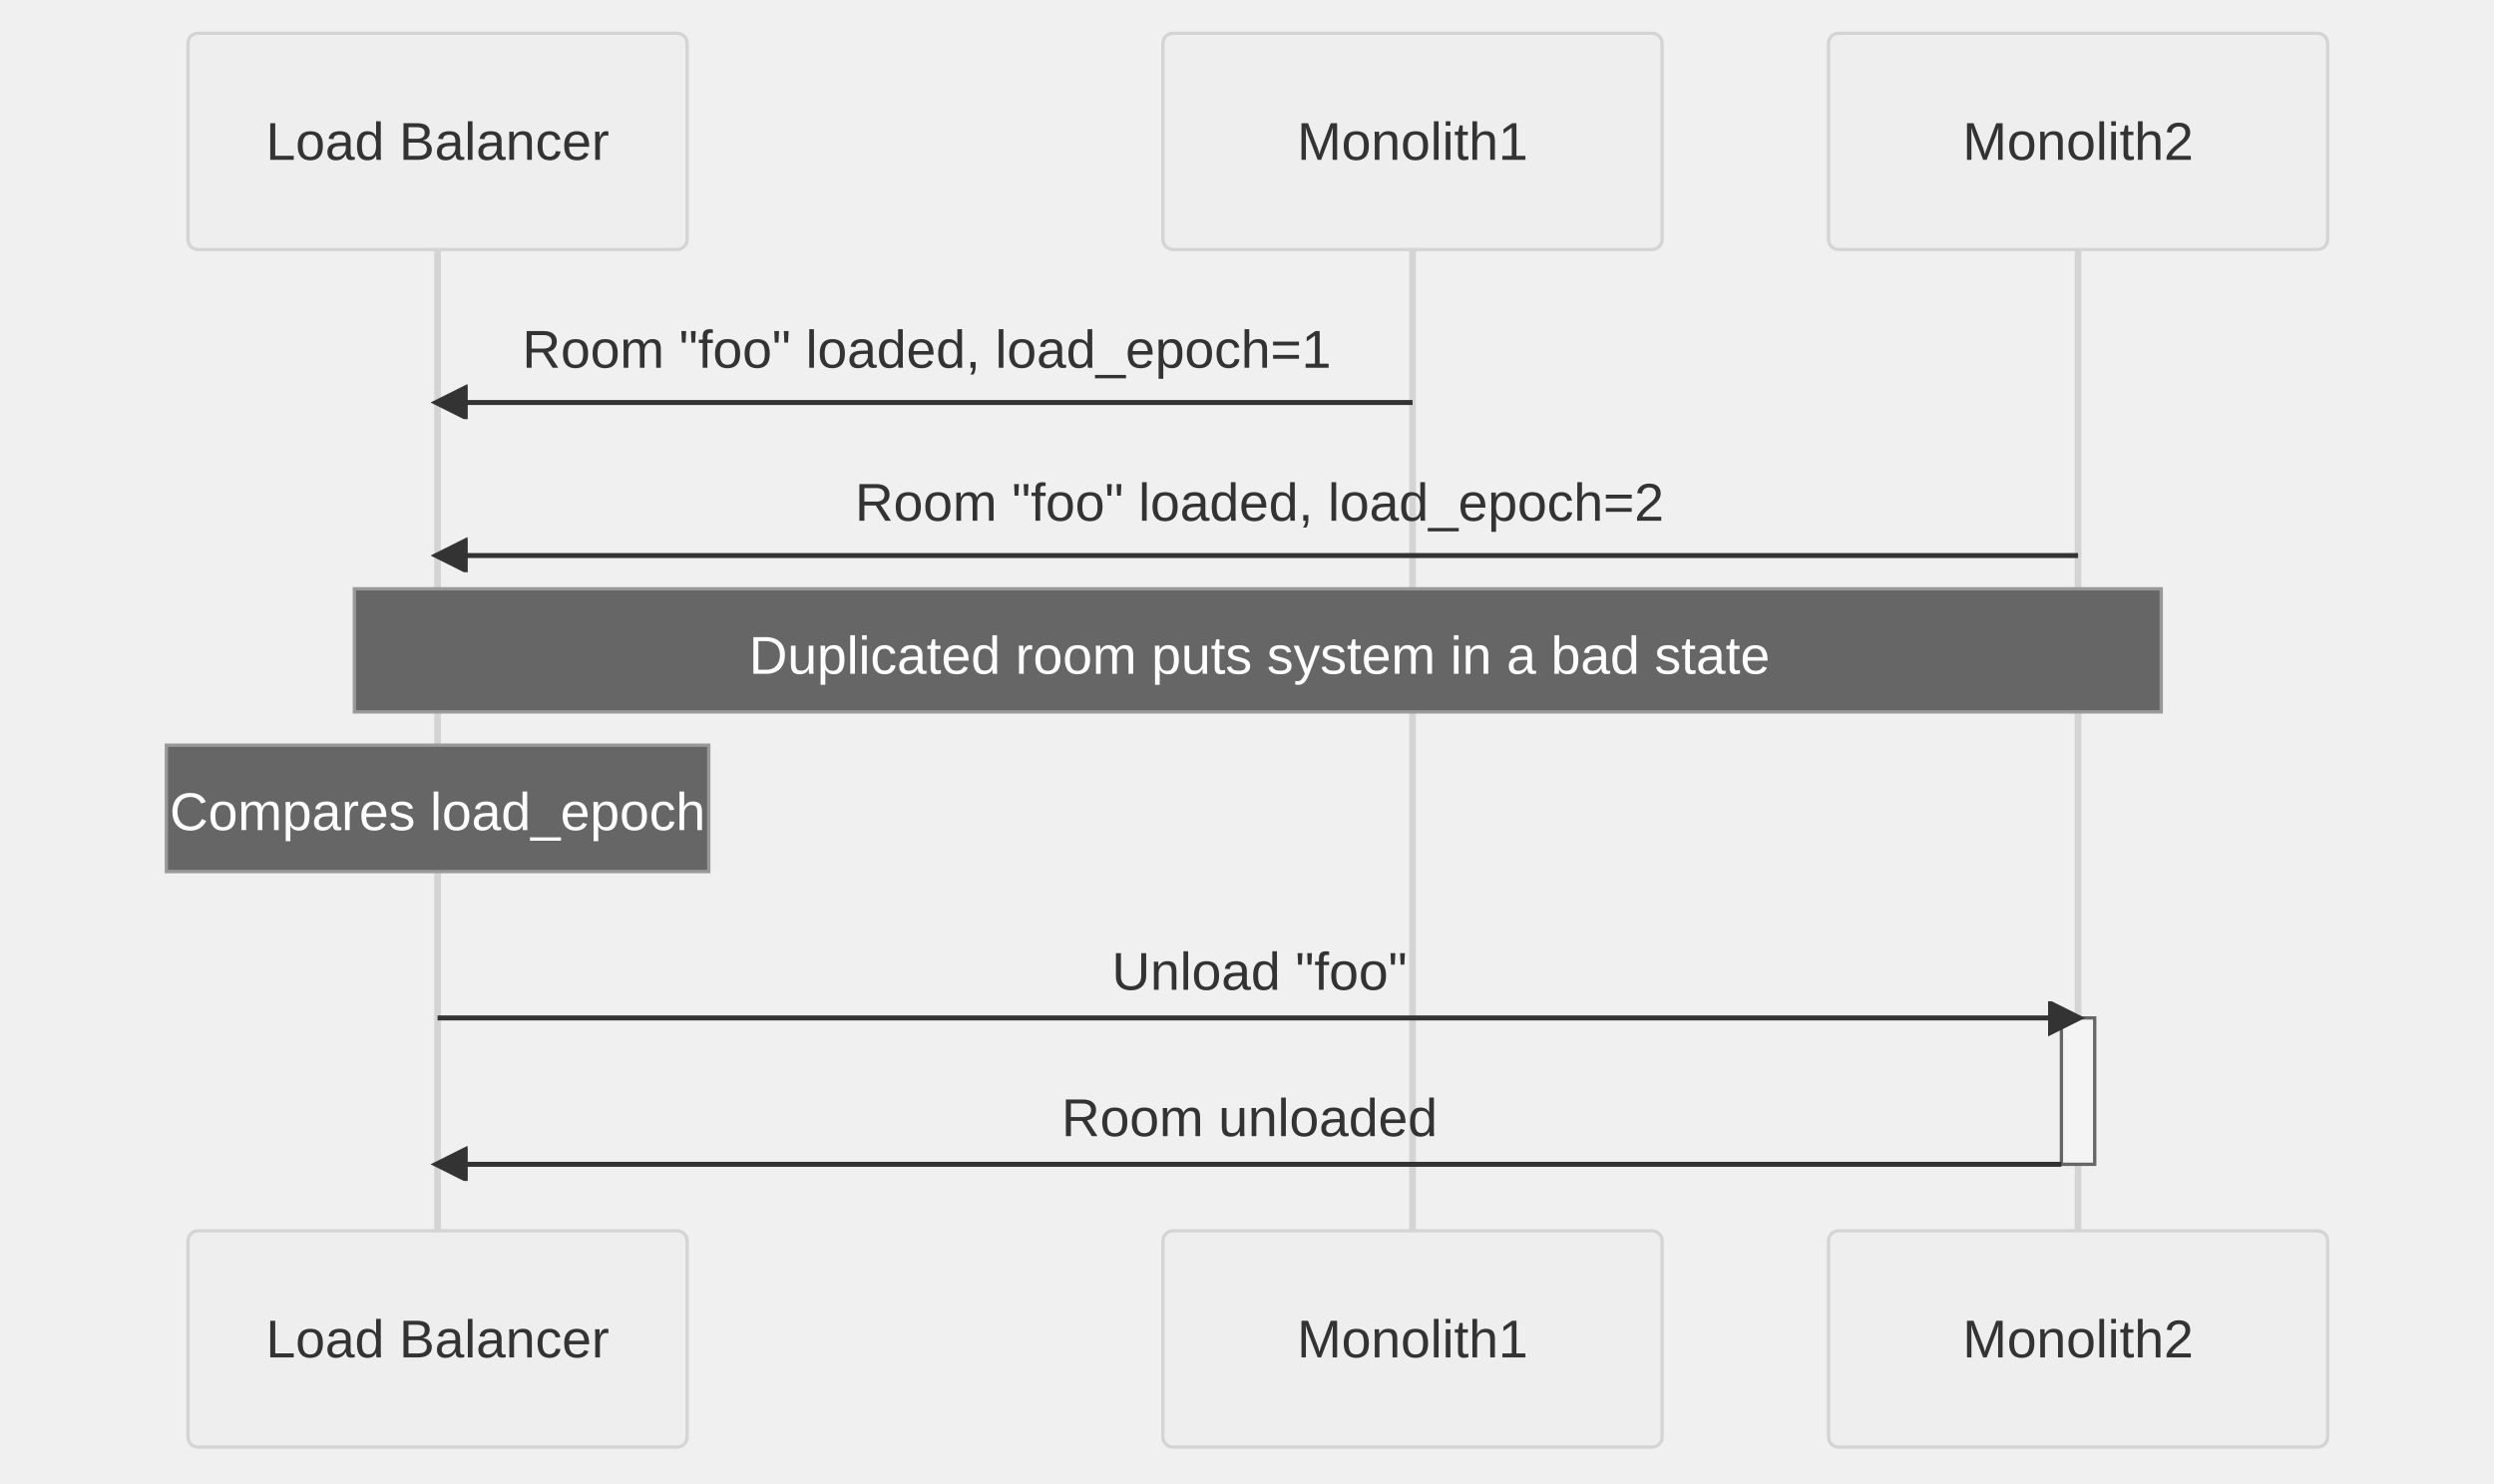
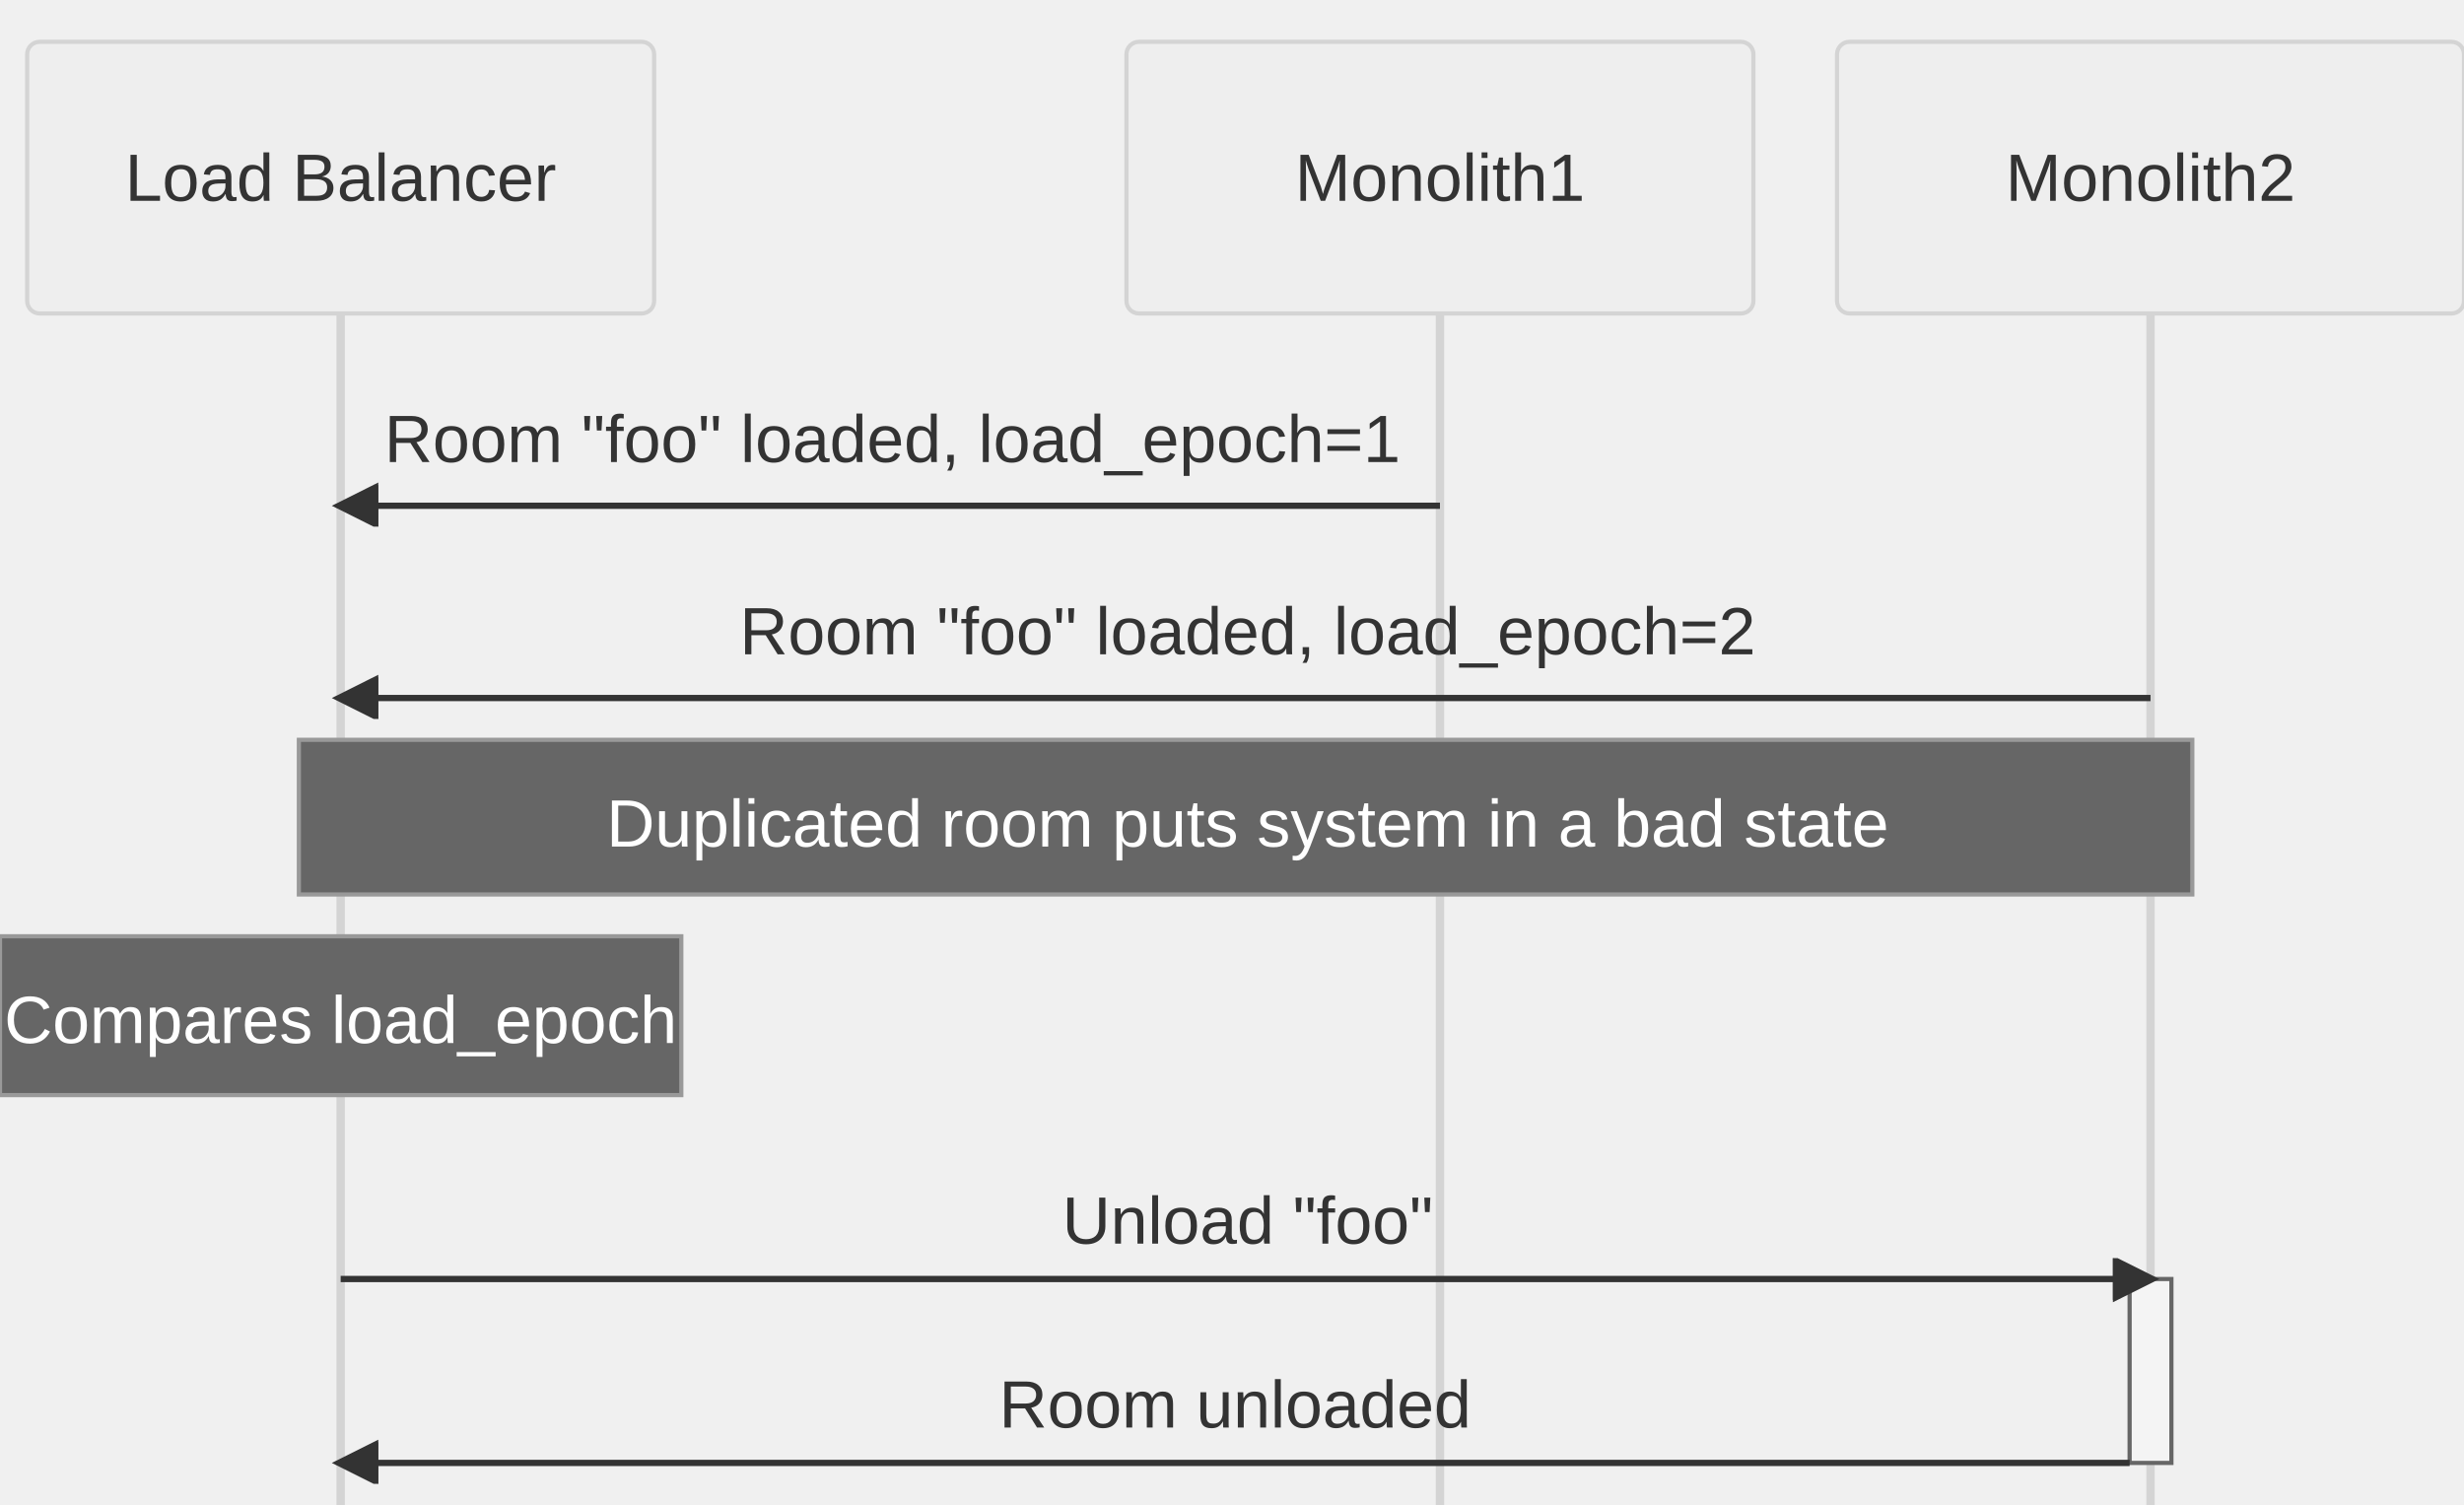
- <svg xmlns="http://www.w3.org/2000/svg" aria-roledescription="sequence" role="graphics-document document" viewBox="-56.5 -10 749.5 446" style="max-width: 749.5px; background-color: white;" width="100%" id="my-svg">
+ <svg xmlns="http://www.w3.org/2000/svg" aria-roledescription="sequence" role="graphics-document document" viewBox="-6.5 -10 589.5 360" style="max-width: 589.5px; background-color: white;" width="100%" id="my-svg">
  <g>
-     <rect class="actor" ry="3" rx="3" height="65" width="150" stroke="#666" fill="#eaeaea" y="360" x="493" />
-     <text style="text-anchor: middle; font-size: 16px; font-weight: 400;" class="actor" alignment-baseline="central" dominant-baseline="central" y="392.5" x="568">
-       <tspan dy="0" x="568">Monolith2</tspan>
-     </text>
-   </g>
-   <g>
-     <rect class="actor" ry="3" rx="3" height="65" width="150" stroke="#666" fill="#eaeaea" y="360" x="293" />
-     <text style="text-anchor: middle; font-size: 16px; font-weight: 400;" class="actor" alignment-baseline="central" dominant-baseline="central" y="392.5" x="368">
-       <tspan dy="0" x="368">Monolith1</tspan>
-     </text>
-   </g>
-   <g>
-     <rect class="actor" ry="3" rx="3" height="65" width="150" stroke="#666" fill="#eaeaea" y="360" x="0" />
-     <text style="text-anchor: middle; font-size: 16px; font-weight: 400;" class="actor" alignment-baseline="central" dominant-baseline="central" y="392.5" x="75">
-       <tspan dy="0" x="75">Load Balancer</tspan>
-     </text>
-   </g>
-   <g>
-     <line stroke="#999" stroke-width="0.5px" class="200" y2="360" x2="568" y1="5" x1="568" id="actor2" />
+     <line stroke="#999" stroke-width="0.5px" class="200" y2="2000" x2="508" y1="5" x1="508" id="actor2" />
    <g id="root-2">
-       <rect class="actor" ry="3" rx="3" height="65" width="150" stroke="#666" fill="#eaeaea" y="0" x="493" />
-       <text style="text-anchor: middle; font-size: 16px; font-weight: 400;" class="actor" alignment-baseline="central" dominant-baseline="central" y="32.5" x="568">
-         <tspan dy="0" x="568">Monolith2</tspan>
+       <rect class="actor" ry="3" rx="3" height="65" width="150" stroke="#666" fill="#eaeaea" y="0" x="433" />
+       <text style="text-anchor: middle; font-size: 16px; font-weight: 400;" class="actor" alignment-baseline="central" dominant-baseline="central" y="32.5" x="508">
+         <tspan dy="0" x="508">Monolith2</tspan>
      </text>
    </g>
  </g>
  <g>
-     <line stroke="#999" stroke-width="0.5px" class="200" y2="360" x2="368" y1="5" x1="368" id="actor1" />
+     <line stroke="#999" stroke-width="0.5px" class="200" y2="2000" x2="338" y1="5" x1="338" id="actor1" />
    <g id="root-1">
-       <rect class="actor" ry="3" rx="3" height="65" width="150" stroke="#666" fill="#eaeaea" y="0" x="293" />
-       <text style="text-anchor: middle; font-size: 16px; font-weight: 400;" class="actor" alignment-baseline="central" dominant-baseline="central" y="32.5" x="368">
-         <tspan dy="0" x="368">Monolith1</tspan>
+       <rect class="actor" ry="3" rx="3" height="65" width="150" stroke="#666" fill="#eaeaea" y="0" x="263" />
+       <text style="text-anchor: middle; font-size: 16px; font-weight: 400;" class="actor" alignment-baseline="central" dominant-baseline="central" y="32.5" x="338">
+         <tspan dy="0" x="338">Monolith1</tspan>
      </text>
    </g>
  </g>
  <g>
-     <line stroke="#999" stroke-width="0.5px" class="200" y2="360" x2="75" y1="5" x1="75" id="actor0" />
+     <line stroke="#999" stroke-width="0.5px" class="200" y2="2000" x2="75" y1="5" x1="75" id="actor0" />
    <g id="root-0">
      <rect class="actor" ry="3" rx="3" height="65" width="150" stroke="#666" fill="#eaeaea" y="0" x="0" />
      <text style="text-anchor: middle; font-size: 16px; font-weight: 400;" class="actor" alignment-baseline="central" dominant-baseline="central" y="32.5" x="75">
        <tspan dy="0" x="75">Load Balancer</tspan>
      </text>
    </g>
  </g>
  <style>#my-svg{font-family:"trebuchet ms",verdana,arial,sans-serif;font-size:16px;fill:#000000;}#my-svg .error-icon{fill:#552222;}#my-svg .error-text{fill:#552222;stroke:#552222;}#my-svg .edge-thickness-normal{stroke-width:2px;}#my-svg .edge-thickness-thick{stroke-width:3.5px;}#my-svg .edge-pattern-solid{stroke-dasharray:0;}#my-svg .edge-pattern-dashed{stroke-dasharray:3;}#my-svg .edge-pattern-dotted{stroke-dasharray:2;}#my-svg .marker{fill:#666;stroke:#666;}#my-svg .marker.cross{stroke:#666;}#my-svg svg{font-family:"trebuchet ms",verdana,arial,sans-serif;font-size:16px;}#my-svg .actor{stroke:hsl(0, 0%, 83%);fill:#eee;}#my-svg text.actor&gt;tspan{fill:#333;stroke:none;}#my-svg .actor-line{stroke:#666;}#my-svg .messageLine0{stroke-width:1.5;stroke-dasharray:none;stroke:#333;}#my-svg .messageLine1{stroke-width:1.5;stroke-dasharray:2,2;stroke:#333;}#my-svg #arrowhead path{fill:#333;stroke:#333;}#my-svg .sequenceNumber{fill:white;}#my-svg #sequencenumber{fill:#333;}#my-svg #crosshead path{fill:#333;stroke:#333;}#my-svg .messageText{fill:#333;stroke:none;}#my-svg .labelBox{stroke:hsl(0, 0%, 83%);fill:#eee;}#my-svg .labelText,#my-svg .labelText&gt;tspan{fill:#333;stroke:none;}#my-svg .loopText,#my-svg .loopText&gt;tspan{fill:#333;stroke:none;}#my-svg .loopLine{stroke-width:2px;stroke-dasharray:2,2;stroke:hsl(0, 0%, 83%);fill:hsl(0, 0%, 83%);}#my-svg .note{stroke:#999;fill:#666;}#my-svg .noteText,#my-svg .noteText&gt;tspan{fill:#fff;stroke:none;}#my-svg .activation0{fill:#f4f4f4;stroke:#666;}#my-svg .activation1{fill:#f4f4f4;stroke:#666;}#my-svg .activation2{fill:#f4f4f4;stroke:#666;}#my-svg .actorPopupMenu{position:absolute;}#my-svg .actorPopupMenuPanel{position:absolute;fill:#eee;box-shadow:0px 8px 16px 0px rgba(0,0,0,0.2);filter:drop-shadow(3px 5px 2px rgb(0 0 0 / 0.4));}#my-svg .actor-man line{stroke:hsl(0, 0%, 83%);fill:#eee;}#my-svg .actor-man circle,#my-svg line{stroke:hsl(0, 0%, 83%);fill:#eee;stroke-width:2px;}#my-svg :root{--mermaid-font-family:"trebuchet ms",verdana,arial,sans-serif;}</style>
  <g />
  <defs>
    <symbol height="24" width="24" id="computer">
      <path d="M2 2v13h20v-13h-20zm18 11h-16v-9h16v9zm-10.228 6l.466-1h3.524l.467 1h-4.457zm14.228 3h-24l2-6h2.104l-1.33 4h18.45l-1.297-4h2.073l2 6zm-5-10h-14v-7h14v7z" transform="scale(.5)" />
    </symbol>
  </defs>
  <defs>
    <symbol clip-rule="evenodd" fill-rule="evenodd" id="database">
      <path d="M12.258.001l.256.004.255.005.253.008.251.01.249.012.247.015.246.016.242.019.241.02.239.023.236.024.233.027.231.028.229.031.225.032.223.034.22.036.217.038.214.04.211.041.208.043.205.045.201.046.198.048.194.05.191.051.187.053.183.054.18.056.175.057.172.059.168.06.163.061.16.063.155.064.15.066.074.033.073.033.071.034.07.034.069.035.068.035.067.035.066.035.064.036.064.036.062.036.06.036.06.037.058.037.058.037.055.038.055.038.053.038.052.038.051.039.05.039.048.039.047.039.045.04.044.04.043.04.041.04.04.041.039.041.037.041.036.041.034.041.033.042.032.042.03.042.029.042.027.042.026.043.024.043.023.043.021.043.02.043.018.044.017.043.015.044.013.044.012.044.011.045.009.044.007.045.006.045.004.045.002.045.001.045v17l-.001.045-.002.045-.004.045-.006.045-.007.045-.009.044-.011.045-.012.044-.013.044-.015.044-.017.043-.018.044-.02.043-.021.043-.023.043-.024.043-.026.043-.027.042-.029.042-.03.042-.032.042-.033.042-.034.041-.036.041-.037.041-.039.041-.04.041-.041.04-.043.04-.044.04-.045.04-.047.039-.048.039-.05.039-.051.039-.052.038-.053.038-.055.038-.055.038-.058.037-.058.037-.06.037-.06.036-.062.036-.064.036-.064.036-.066.035-.067.035-.068.035-.069.035-.07.034-.071.034-.073.033-.074.033-.15.066-.155.064-.16.063-.163.061-.168.06-.172.059-.175.057-.18.056-.183.054-.187.053-.191.051-.194.05-.198.048-.201.046-.205.045-.208.043-.211.041-.214.04-.217.038-.22.036-.223.034-.225.032-.229.031-.231.028-.233.027-.236.024-.239.023-.241.02-.242.019-.246.016-.247.015-.249.012-.251.01-.253.008-.255.005-.256.004-.258.001-.258-.001-.256-.004-.255-.005-.253-.008-.251-.01-.249-.012-.247-.015-.245-.016-.243-.019-.241-.02-.238-.023-.236-.024-.234-.027-.231-.028-.228-.031-.226-.032-.223-.034-.22-.036-.217-.038-.214-.04-.211-.041-.208-.043-.204-.045-.201-.046-.198-.048-.195-.05-.19-.051-.187-.053-.184-.054-.179-.056-.176-.057-.172-.059-.167-.06-.164-.061-.159-.063-.155-.064-.151-.066-.074-.033-.072-.033-.072-.034-.07-.034-.069-.035-.068-.035-.067-.035-.066-.035-.064-.036-.063-.036-.062-.036-.061-.036-.06-.037-.058-.037-.057-.037-.056-.038-.055-.038-.053-.038-.052-.038-.051-.039-.049-.039-.049-.039-.046-.039-.046-.04-.044-.04-.043-.04-.041-.04-.04-.041-.039-.041-.037-.041-.036-.041-.034-.041-.033-.042-.032-.042-.03-.042-.029-.042-.027-.042-.026-.043-.024-.043-.023-.043-.021-.043-.02-.043-.018-.044-.017-.043-.015-.044-.013-.044-.012-.044-.011-.045-.009-.044-.007-.045-.006-.045-.004-.045-.002-.045-.001-.045v-17l.001-.045.002-.045.004-.045.006-.045.007-.045.009-.044.011-.045.012-.044.013-.044.015-.044.017-.043.018-.044.02-.043.021-.043.023-.043.024-.043.026-.043.027-.042.029-.042.03-.042.032-.042.033-.042.034-.041.036-.041.037-.041.039-.041.04-.041.041-.04.043-.04.044-.04.046-.04.046-.039.049-.039.049-.039.051-.039.052-.038.053-.038.055-.038.056-.038.057-.037.058-.037.06-.037.061-.036.062-.036.063-.036.064-.036.066-.035.067-.035.068-.035.069-.035.07-.034.072-.034.072-.033.074-.033.151-.066.155-.064.159-.063.164-.061.167-.06.172-.059.176-.057.179-.056.184-.054.187-.053.19-.051.195-.05.198-.048.201-.046.204-.045.208-.043.211-.041.214-.04.217-.038.22-.036.223-.034.226-.032.228-.031.231-.028.234-.027.236-.024.238-.023.241-.02.243-.019.245-.016.247-.015.249-.012.251-.01.253-.008.255-.005.256-.004.258-.001.258.001zm-9.258 20.499v.01l.001.021.003.021.004.022.005.021.006.022.007.022.009.023.01.022.011.023.012.023.013.023.015.023.016.024.017.023.018.024.019.024.021.024.022.025.023.024.024.025.052.049.056.05.061.051.066.051.07.051.075.051.079.052.084.052.088.052.092.052.097.052.102.051.105.052.11.052.114.051.119.051.123.051.127.05.131.05.135.05.139.048.144.049.147.047.152.047.155.047.16.045.163.045.167.043.171.043.176.041.178.041.183.039.187.039.19.037.194.035.197.035.202.033.204.031.209.03.212.029.216.027.219.025.222.024.226.021.23.02.233.018.236.016.24.015.243.012.246.01.249.008.253.005.256.004.259.001.26-.001.257-.004.254-.005.25-.008.247-.011.244-.012.241-.014.237-.016.233-.018.231-.021.226-.021.224-.024.22-.026.216-.027.212-.028.21-.031.205-.031.202-.034.198-.034.194-.036.191-.037.187-.039.183-.04.179-.04.175-.042.172-.043.168-.044.163-.045.16-.046.155-.046.152-.047.148-.048.143-.049.139-.049.136-.05.131-.05.126-.05.123-.051.118-.052.114-.051.11-.052.106-.052.101-.052.096-.052.092-.052.088-.053.083-.051.079-.052.074-.052.07-.051.065-.051.06-.051.056-.05.051-.05.023-.024.023-.025.021-.024.02-.024.019-.024.018-.024.017-.024.015-.023.014-.024.013-.023.012-.023.01-.023.01-.022.008-.022.006-.022.006-.022.004-.022.004-.021.001-.021.001-.021v-4.127l-.077.055-.08.053-.083.054-.085.053-.087.052-.09.052-.093.051-.095.05-.097.05-.1.049-.102.049-.105.048-.106.047-.109.047-.111.046-.114.045-.115.045-.118.044-.12.043-.122.042-.124.042-.126.041-.128.04-.13.04-.132.038-.134.038-.135.037-.138.037-.139.035-.142.035-.143.034-.144.033-.147.032-.148.031-.15.03-.151.03-.153.029-.154.027-.156.027-.158.026-.159.025-.161.024-.162.023-.163.022-.165.021-.166.02-.167.019-.169.018-.169.017-.171.016-.173.015-.173.014-.175.013-.175.012-.177.011-.178.01-.179.008-.179.008-.181.006-.182.005-.182.004-.184.003-.184.002h-.37l-.184-.002-.184-.003-.182-.004-.182-.005-.181-.006-.179-.008-.179-.008-.178-.01-.176-.011-.176-.012-.175-.013-.173-.014-.172-.015-.171-.016-.17-.017-.169-.018-.167-.019-.166-.02-.165-.021-.163-.022-.162-.023-.161-.024-.159-.025-.157-.026-.156-.027-.155-.027-.153-.029-.151-.03-.15-.03-.148-.031-.146-.032-.145-.033-.143-.034-.141-.035-.14-.035-.137-.037-.136-.037-.134-.038-.132-.038-.13-.04-.128-.04-.126-.041-.124-.042-.122-.042-.12-.044-.117-.043-.116-.045-.113-.045-.112-.046-.109-.047-.106-.047-.105-.048-.102-.049-.1-.049-.097-.05-.095-.05-.093-.052-.09-.051-.087-.052-.085-.053-.083-.054-.08-.054-.077-.054v4.127zm0-5.654v.011l.001.021.003.021.004.021.005.022.006.022.007.022.009.022.01.022.011.023.012.023.013.023.015.024.016.023.017.024.018.024.019.024.021.024.022.024.023.025.024.024.052.05.056.05.061.05.066.051.07.051.075.052.079.051.084.052.088.052.092.052.097.052.102.052.105.052.11.051.114.051.119.052.123.05.127.051.131.05.135.049.139.049.144.048.147.048.152.047.155.046.16.045.163.045.167.044.171.042.176.042.178.04.183.04.187.038.19.037.194.036.197.034.202.033.204.032.209.03.212.028.216.027.219.025.222.024.226.022.23.02.233.018.236.016.24.014.243.012.246.01.249.008.253.006.256.003.259.001.26-.001.257-.003.254-.006.25-.008.247-.01.244-.012.241-.015.237-.016.233-.018.231-.02.226-.022.224-.024.22-.025.216-.027.212-.029.21-.03.205-.032.202-.033.198-.035.194-.036.191-.037.187-.039.183-.039.179-.041.175-.042.172-.043.168-.044.163-.045.16-.045.155-.047.152-.047.148-.048.143-.048.139-.05.136-.049.131-.05.126-.051.123-.051.118-.051.114-.052.11-.052.106-.052.101-.052.096-.052.092-.052.088-.052.083-.052.079-.052.074-.051.07-.052.065-.051.06-.05.056-.051.051-.049.023-.025.023-.024.021-.025.02-.024.019-.024.018-.024.017-.024.015-.023.014-.023.013-.024.012-.022.01-.023.01-.023.008-.022.006-.022.006-.022.004-.021.004-.022.001-.021.001-.021v-4.139l-.077.054-.08.054-.083.054-.085.052-.087.053-.09.051-.093.051-.095.051-.097.05-.1.049-.102.049-.105.048-.106.047-.109.047-.111.046-.114.045-.115.044-.118.044-.12.044-.122.042-.124.042-.126.041-.128.04-.13.039-.132.039-.134.038-.135.037-.138.036-.139.036-.142.035-.143.033-.144.033-.147.033-.148.031-.15.03-.151.03-.153.028-.154.028-.156.027-.158.026-.159.025-.161.024-.162.023-.163.022-.165.021-.166.02-.167.019-.169.018-.169.017-.171.016-.173.015-.173.014-.175.013-.175.012-.177.011-.178.009-.179.009-.179.007-.181.007-.182.005-.182.004-.184.003-.184.002h-.37l-.184-.002-.184-.003-.182-.004-.182-.005-.181-.007-.179-.007-.179-.009-.178-.009-.176-.011-.176-.012-.175-.013-.173-.014-.172-.015-.171-.016-.17-.017-.169-.018-.167-.019-.166-.02-.165-.021-.163-.022-.162-.023-.161-.024-.159-.025-.157-.026-.156-.027-.155-.028-.153-.028-.151-.03-.15-.03-.148-.031-.146-.033-.145-.033-.143-.033-.141-.035-.14-.036-.137-.036-.136-.037-.134-.038-.132-.039-.13-.039-.128-.04-.126-.041-.124-.042-.122-.043-.12-.043-.117-.044-.116-.044-.113-.046-.112-.046-.109-.046-.106-.047-.105-.048-.102-.049-.1-.049-.097-.05-.095-.051-.093-.051-.09-.051-.087-.053-.085-.052-.083-.054-.08-.054-.077-.054v4.139zm0-5.666v.011l.001.02.003.022.004.021.005.022.006.021.007.022.009.023.01.022.011.023.012.023.013.023.015.023.016.024.017.024.018.023.019.024.021.025.022.024.023.024.024.025.052.05.056.05.061.05.066.051.07.051.075.052.079.051.084.052.088.052.092.052.097.052.102.052.105.051.11.052.114.051.119.051.123.051.127.05.131.05.135.05.139.049.144.048.147.048.152.047.155.046.16.045.163.045.167.043.171.043.176.042.178.04.183.04.187.038.19.037.194.036.197.034.202.033.204.032.209.03.212.028.216.027.219.025.222.024.226.021.23.02.233.018.236.017.24.014.243.012.246.01.249.008.253.006.256.003.259.001.26-.001.257-.003.254-.006.25-.008.247-.01.244-.013.241-.014.237-.016.233-.018.231-.02.226-.022.224-.024.22-.025.216-.027.212-.029.21-.03.205-.032.202-.033.198-.035.194-.036.191-.037.187-.039.183-.039.179-.041.175-.042.172-.043.168-.044.163-.045.16-.045.155-.047.152-.047.148-.048.143-.049.139-.049.136-.049.131-.051.126-.05.123-.051.118-.052.114-.051.11-.052.106-.052.101-.052.096-.052.092-.052.088-.052.083-.052.079-.052.074-.052.07-.051.065-.051.06-.051.056-.05.051-.049.023-.025.023-.025.021-.024.02-.024.019-.024.018-.024.017-.024.015-.023.014-.024.013-.023.012-.023.01-.022.01-.023.008-.022.006-.022.006-.022.004-.022.004-.021.001-.021.001-.021v-4.153l-.077.054-.08.054-.083.053-.085.053-.087.053-.09.051-.093.051-.095.051-.097.05-.1.049-.102.048-.105.048-.106.048-.109.046-.111.046-.114.046-.115.044-.118.044-.12.043-.122.043-.124.042-.126.041-.128.04-.13.039-.132.039-.134.038-.135.037-.138.036-.139.036-.142.034-.143.034-.144.033-.147.032-.148.032-.15.03-.151.03-.153.028-.154.028-.156.027-.158.026-.159.024-.161.024-.162.023-.163.023-.165.021-.166.02-.167.019-.169.018-.169.017-.171.016-.173.015-.173.014-.175.013-.175.012-.177.01-.178.01-.179.009-.179.007-.181.006-.182.006-.182.004-.184.003-.184.001-.185.001-.185-.001-.184-.001-.184-.003-.182-.004-.182-.006-.181-.006-.179-.007-.179-.009-.178-.01-.176-.01-.176-.012-.175-.013-.173-.014-.172-.015-.171-.016-.17-.017-.169-.018-.167-.019-.166-.02-.165-.021-.163-.023-.162-.023-.161-.024-.159-.024-.157-.026-.156-.027-.155-.028-.153-.028-.151-.03-.15-.03-.148-.032-.146-.032-.145-.033-.143-.034-.141-.034-.14-.036-.137-.036-.136-.037-.134-.038-.132-.039-.13-.039-.128-.041-.126-.041-.124-.041-.122-.043-.12-.043-.117-.044-.116-.044-.113-.046-.112-.046-.109-.046-.106-.048-.105-.048-.102-.048-.1-.05-.097-.049-.095-.051-.093-.051-.09-.052-.087-.052-.085-.053-.083-.053-.08-.054-.077-.054v4.153zm8.74-8.179l-.257.004-.254.005-.25.008-.247.011-.244.012-.241.014-.237.016-.233.018-.231.021-.226.022-.224.023-.22.026-.216.027-.212.028-.21.031-.205.032-.202.033-.198.034-.194.036-.191.038-.187.038-.183.04-.179.041-.175.042-.172.043-.168.043-.163.045-.16.046-.155.046-.152.048-.148.048-.143.048-.139.049-.136.05-.131.05-.126.051-.123.051-.118.051-.114.052-.11.052-.106.052-.101.052-.096.052-.092.052-.088.052-.083.052-.079.052-.074.051-.07.052-.065.051-.06.05-.056.05-.051.05-.023.025-.023.024-.021.024-.02.025-.019.024-.018.024-.017.023-.015.024-.014.023-.013.023-.012.023-.01.023-.01.022-.008.022-.006.023-.006.021-.004.022-.004.021-.001.021-.001.021.001.021.001.021.004.021.004.022.006.021.006.023.008.022.01.022.01.023.012.023.013.023.014.023.015.024.017.023.018.024.019.024.02.025.021.024.023.024.023.025.051.05.056.05.06.05.065.051.07.052.074.051.079.052.083.052.088.052.092.052.096.052.101.052.106.052.11.052.114.052.118.051.123.051.126.051.131.05.136.05.139.049.143.048.148.048.152.048.155.046.16.046.163.045.168.043.172.043.175.042.179.041.183.04.187.038.191.038.194.036.198.034.202.033.205.032.21.031.212.028.216.027.22.026.224.023.226.022.231.021.233.018.237.016.241.014.244.012.247.011.25.008.254.005.257.004.26.001.26-.001.257-.004.254-.005.25-.008.247-.011.244-.012.241-.014.237-.016.233-.018.231-.021.226-.022.224-.023.22-.026.216-.027.212-.028.21-.031.205-.032.202-.033.198-.034.194-.036.191-.038.187-.038.183-.04.179-.041.175-.042.172-.043.168-.043.163-.045.16-.046.155-.046.152-.048.148-.048.143-.048.139-.049.136-.05.131-.05.126-.051.123-.051.118-.051.114-.052.11-.052.106-.052.101-.052.096-.052.092-.052.088-.052.083-.052.079-.052.074-.051.07-.052.065-.051.06-.05.056-.05.051-.05.023-.025.023-.024.021-.024.02-.025.019-.024.018-.024.017-.023.015-.024.014-.023.013-.023.012-.023.01-.023.01-.022.008-.022.006-.023.006-.021.004-.022.004-.021.001-.021.001-.021-.001-.021-.001-.021-.004-.021-.004-.022-.006-.021-.006-.023-.008-.022-.01-.022-.01-.023-.012-.023-.013-.023-.014-.023-.015-.024-.017-.023-.018-.024-.019-.024-.02-.025-.021-.024-.023-.024-.023-.025-.051-.05-.056-.05-.06-.05-.065-.051-.07-.052-.074-.051-.079-.052-.083-.052-.088-.052-.092-.052-.096-.052-.101-.052-.106-.052-.11-.052-.114-.052-.118-.051-.123-.051-.126-.051-.131-.05-.136-.05-.139-.049-.143-.048-.148-.048-.152-.048-.155-.046-.16-.046-.163-.045-.168-.043-.172-.043-.175-.042-.179-.041-.183-.04-.187-.038-.191-.038-.194-.036-.198-.034-.202-.033-.205-.032-.21-.031-.212-.028-.216-.027-.22-.026-.224-.023-.226-.022-.231-.021-.233-.018-.237-.016-.241-.014-.244-.012-.247-.011-.25-.008-.254-.005-.257-.004-.26-.001-.26.001z" transform="scale(.5)" />
    </symbol>
  </defs>
  <defs>
    <symbol height="24" width="24" id="clock">
      <path d="M12 2c5.514 0 10 4.486 10 10s-4.486 10-10 10-10-4.486-10-10 4.486-10 10-10zm0-2c-6.627 0-12 5.373-12 12s5.373 12 12 12 12-5.373 12-12-5.373-12-12-12zm5.848 12.459c.202.038.202.333.001.372-1.907.361-6.045 1.111-6.547 1.111-.719 0-1.301-.582-1.301-1.301 0-.512.77-5.447 1.125-7.445.034-.192.312-.181.343.014l.985 6.238 5.394 1.011z" transform="scale(.5)" />
    </symbol>
  </defs>
  <defs>
    <marker orient="auto" markerHeight="12" markerWidth="12" markerUnits="userSpaceOnUse" refY="5" refX="9" id="arrowhead">
      <path d="M 0 0 L 10 5 L 0 10 z" />
    </marker>
  </defs>
  <defs>
    <marker refY="5" refX="4" orient="auto" markerHeight="8" markerWidth="15" id="crosshead">
      <path style="stroke-dasharray: 0, 0;" d="M 1,2 L 6,7 M 6,2 L 1,7" stroke-width="1pt" stroke="#000000" fill="none" />
    </marker>
  </defs>
  <defs>
    <marker orient="auto" markerHeight="28" markerWidth="20" refY="7" refX="18" id="filled-head">
      <path d="M 18,7 L9,13 L14,7 L9,1 Z" />
    </marker>
  </defs>
  <defs>
    <marker orient="auto" markerHeight="40" markerWidth="60" refY="15" refX="15" id="sequencenumber">
      <circle r="6" cy="15" cx="15" />
    </marker>
  </defs>
  <g>
-     <rect class="note" ry="0" rx="0" height="37" width="543" stroke="#666" fill="#EDF2AE" y="167" x="50" />
-     <text style="font-size: 16px; font-weight: 400;" dy="1em" class="noteText" alignment-baseline="middle" dominant-baseline="middle" text-anchor="middle" y="172" x="322">
-       <tspan x="322">Duplicated room puts system in a bad state</tspan>
+     <rect class="note" ry="0" rx="0" height="37" width="453" stroke="#666" fill="#EDF2AE" y="167" x="65" />
+     <text style="font-size: 16px; font-weight: 400;" dy="1em" class="noteText" alignment-baseline="middle" dominant-baseline="middle" text-anchor="middle" y="172" x="292">
+       <tspan x="292">Duplicated room puts system in a bad state</tspan>
    </text>
  </g>
  <g>
    <rect class="note" ry="0" rx="0" height="38" width="163" stroke="#666" fill="#EDF2AE" y="214" x="-6.5" />
    <text style="font-size: 16px; font-weight: 400;" dy="1em" class="noteText" alignment-baseline="middle" dominant-baseline="middle" text-anchor="middle" y="219" x="75">
      <tspan x="75">Compares load_epoch</tspan>
    </text>
  </g>
  <g>
-     <rect class="activation0" ry="0" rx="0" height="44" width="10" stroke="#666" fill="#EDF2AE" y="296" x="563" />
+     <rect class="activation0" ry="0" rx="0" height="44" width="10" stroke="#666" fill="#EDF2AE" y="296" x="503" />
  </g>
-   <text style="font-size: 16px; font-weight: 400;" dy="1em" class="messageText" alignment-baseline="middle" dominant-baseline="middle" text-anchor="middle" y="80" x="222">Room "foo" loaded, load_epoch=1</text>
-   <line style="fill: none;" marker-end="url(#arrowhead)" stroke="none" stroke-width="2" class="messageLine0" y2="111" x2="75" y1="111" x1="368" />
-   <text style="font-size: 16px; font-weight: 400;" dy="1em" class="messageText" alignment-baseline="middle" dominant-baseline="middle" text-anchor="middle" y="126" x="322">Room "foo" loaded, load_epoch=2</text>
-   <line style="fill: none;" marker-end="url(#arrowhead)" stroke="none" stroke-width="2" class="messageLine0" y2="157" x2="75" y1="157" x1="568" />
-   <text style="font-size: 16px; font-weight: 400;" dy="1em" class="messageText" alignment-baseline="middle" dominant-baseline="middle" text-anchor="middle" y="267" x="322">Unload "foo"</text>
-   <line style="fill: none;" marker-end="url(#arrowhead)" stroke="none" stroke-width="2" class="messageLine0" y2="296" x2="568" y1="296" x1="75" />
-   <text style="font-size: 16px; font-weight: 400;" dy="1em" class="messageText" alignment-baseline="middle" dominant-baseline="middle" text-anchor="middle" y="311" x="319">Room unloaded</text>
-   <line style="fill: none;" marker-end="url(#arrowhead)" stroke="none" stroke-width="2" class="messageLine0" y2="340" x2="75" y1="340" x1="563" />
+   <text style="font-size: 16px; font-weight: 400;" dy="1em" class="messageText" alignment-baseline="middle" dominant-baseline="middle" text-anchor="middle" y="80" x="207">Room "foo" loaded, load_epoch=1</text>
+   <line style="fill: none;" marker-end="url(#arrowhead)" stroke="none" stroke-width="2" class="messageLine0" y2="111" x2="75" y1="111" x1="338" />
+   <text style="font-size: 16px; font-weight: 400;" dy="1em" class="messageText" alignment-baseline="middle" dominant-baseline="middle" text-anchor="middle" y="126" x="292">Room "foo" loaded, load_epoch=2</text>
+   <line style="fill: none;" marker-end="url(#arrowhead)" stroke="none" stroke-width="2" class="messageLine0" y2="157" x2="75" y1="157" x1="508" />
+   <text style="font-size: 16px; font-weight: 400;" dy="1em" class="messageText" alignment-baseline="middle" dominant-baseline="middle" text-anchor="middle" y="267" x="292">Unload "foo"</text>
+   <line style="fill: none;" marker-end="url(#arrowhead)" stroke="none" stroke-width="2" class="messageLine0" y2="296" x2="508" y1="296" x1="75" />
+   <text style="font-size: 16px; font-weight: 400;" dy="1em" class="messageText" alignment-baseline="middle" dominant-baseline="middle" text-anchor="middle" y="311" x="289">Room unloaded</text>
+   <line style="fill: none;" marker-end="url(#arrowhead)" stroke="none" stroke-width="2" class="messageLine0" y2="340" x2="75" y1="340" x1="503" />
</svg>
